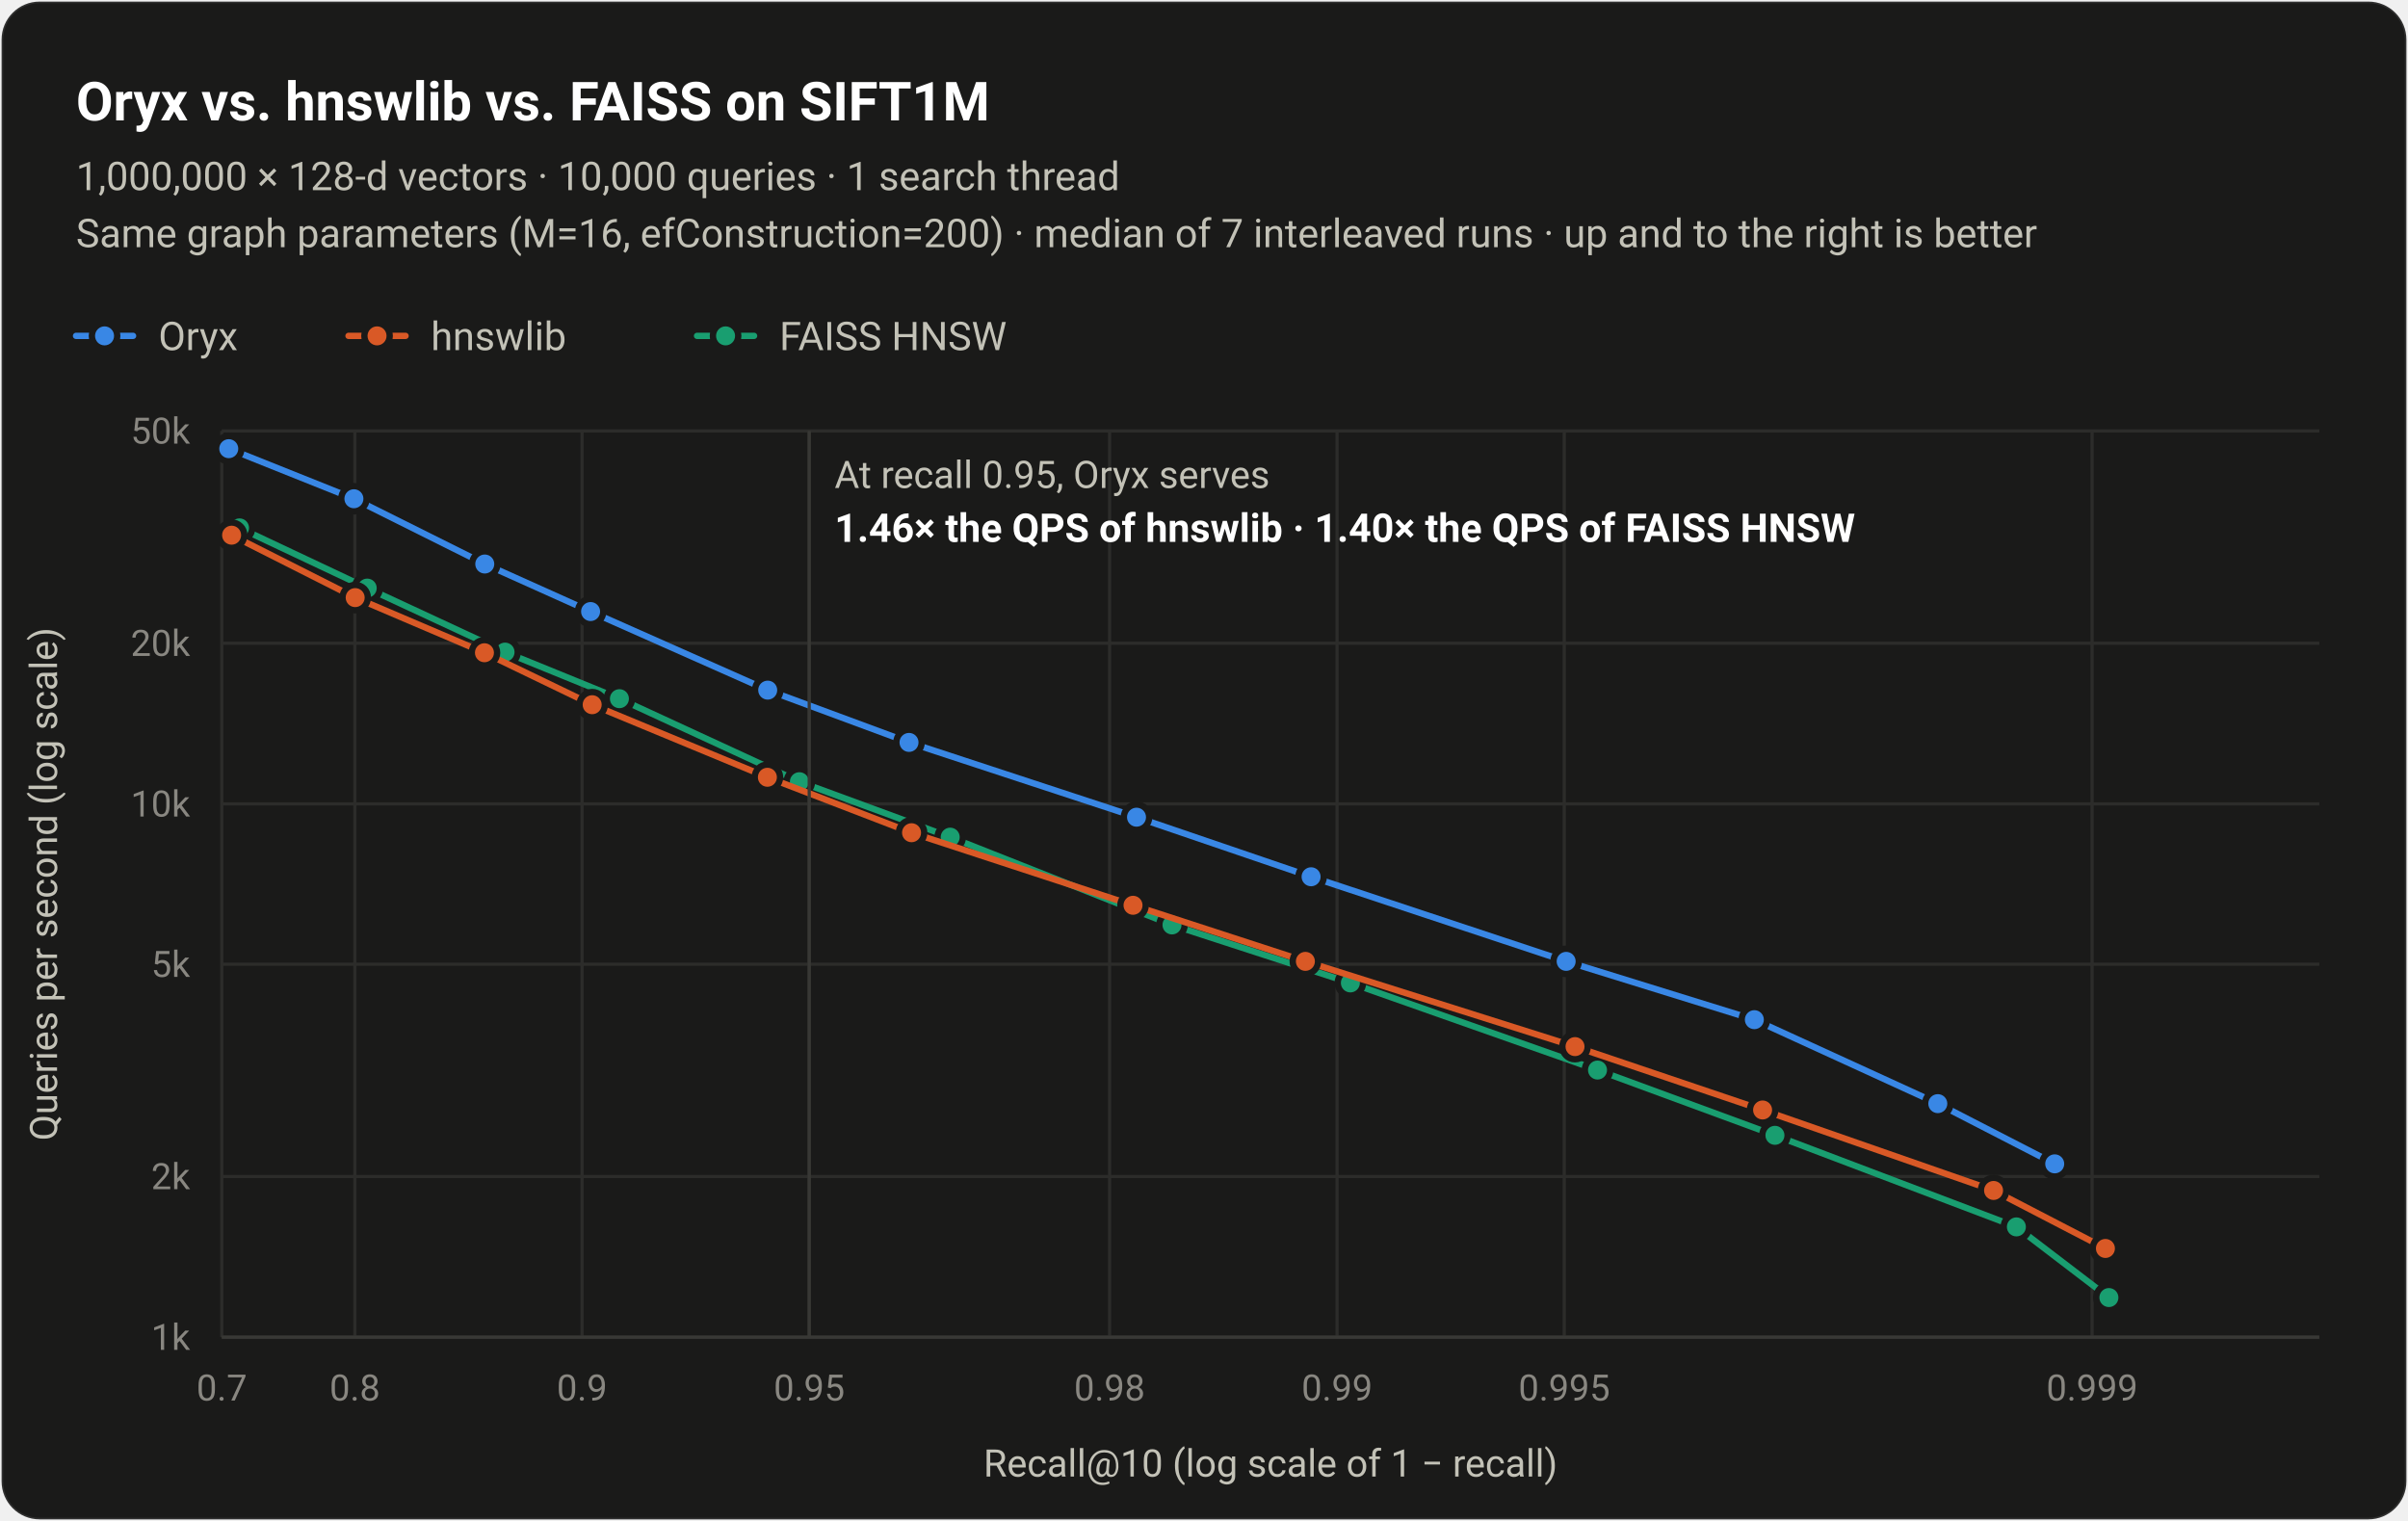
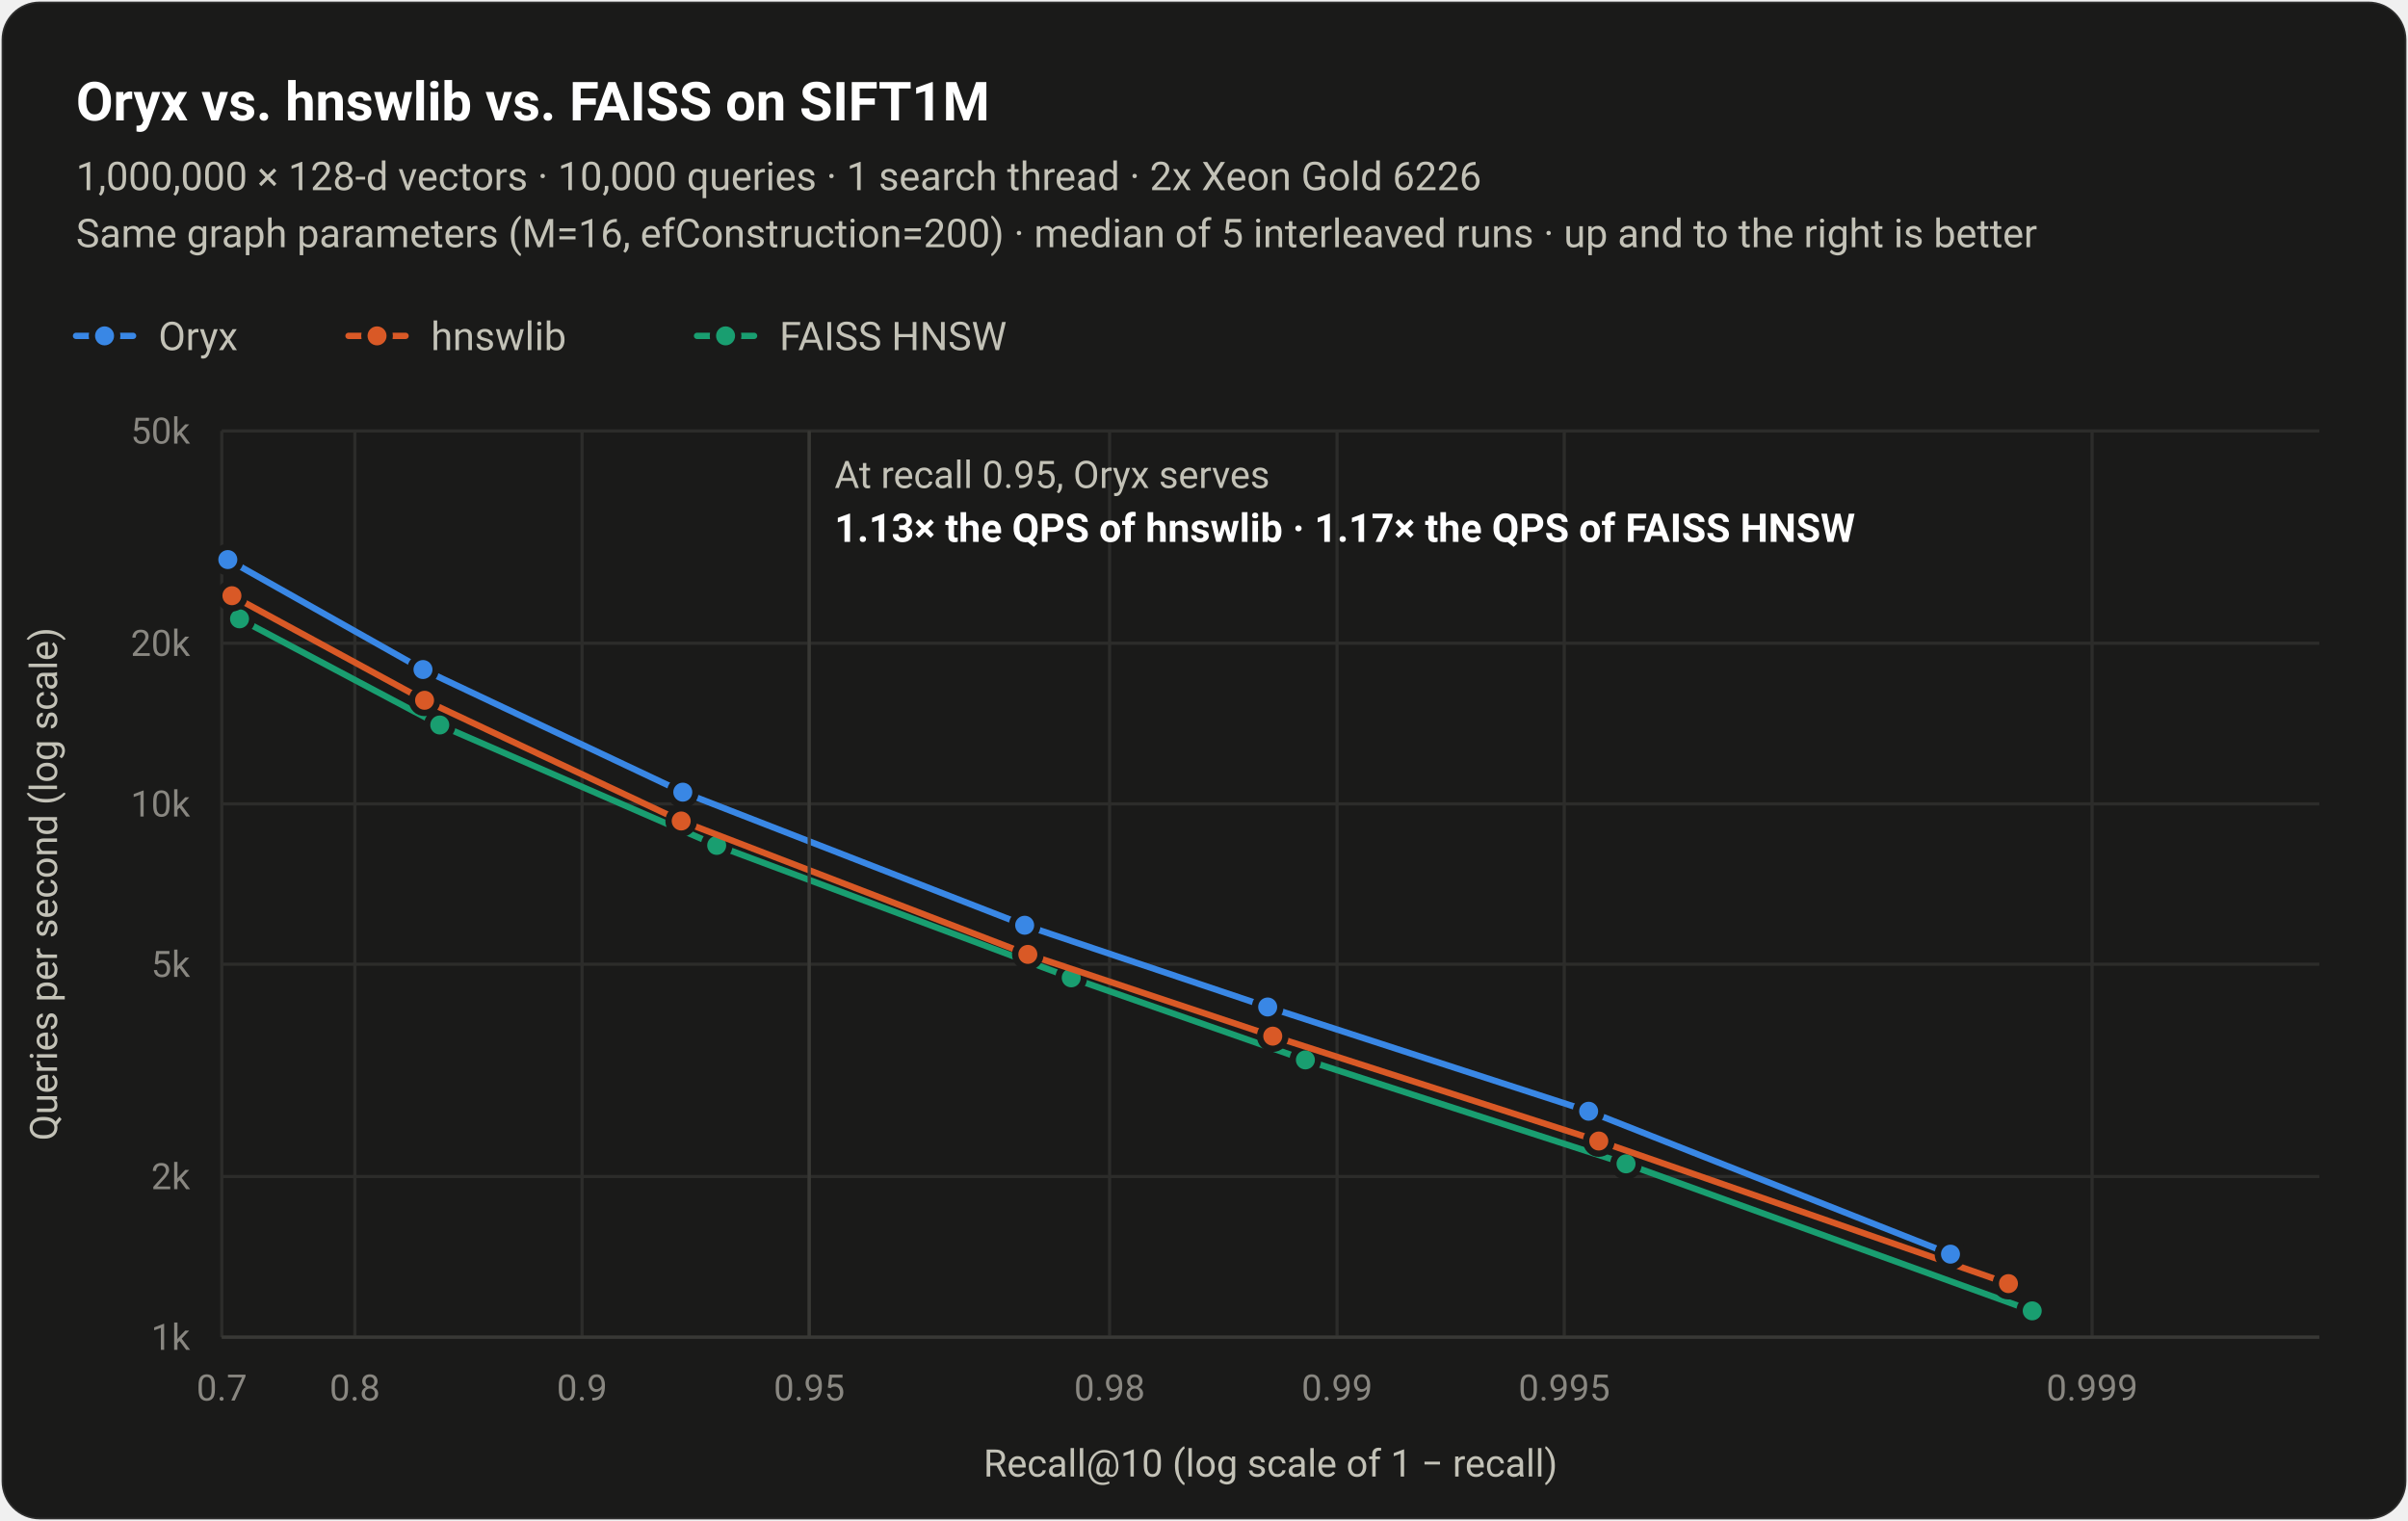
<svg xmlns="http://www.w3.org/2000/svg" width="760" height="480" viewBox="0 0 760 480" role="img" aria-labelledby="t d" font-family="system-ui, -apple-system, 'Segoe UI', Roboto, Helvetica, Arial, sans-serif">
  <rect x="0.5" y="0.5" width="759" height="479" rx="12" fill="#1a1a19" stroke="rgba(255,255,255,0.10)" />
  <text x="24.0" y="38.0" font-size="17" font-weight="600" fill="#ffffff" text-anchor="start">Oryx vs. hnswlib vs. FAISS on SIFT1M</text>
-   <text x="24.0" y="60.0" font-size="12.5" font-weight="400" fill="#c3c2b7" text-anchor="start">1,000,000 × 128-d vectors · 10,000 queries · 1 search thread</text>
-   <text x="24.0" y="78.0" font-size="12.5" font-weight="400" fill="#c3c2b7" text-anchor="start">Same graph parameters (M=16, efConstruction=200) · median of 7 interleaved runs · up and to the right is better</text>
+   <text x="24.0" y="60.0" font-size="12.5" font-weight="400" fill="#c3c2b7" text-anchor="start">1,000,000 × 128-d vectors · 10,000 queries · 1 search thread · 2x Xeon Gold 6226</text>
+   <text x="24.0" y="78.0" font-size="12.5" font-weight="400" fill="#c3c2b7" text-anchor="start">Same graph parameters (M=16, efConstruction=200) · median of 5 interleaved runs · up and to the right is better</text>
  <line x1="24" y1="106" x2="42" y2="106" stroke="#3987e5" stroke-width="2" stroke-linecap="round" />
  <circle cx="33" cy="106" r="4" fill="#3987e5" stroke="#1a1a19" stroke-width="2" />
  <text x="50.0" y="110.5" font-size="12.5" font-weight="400" fill="#c3c2b7" text-anchor="start">Oryx</text>
  <line x1="110" y1="106" x2="128" y2="106" stroke="#d95926" stroke-width="2" stroke-linecap="round" />
  <circle cx="119" cy="106" r="4" fill="#d95926" stroke="#1a1a19" stroke-width="2" />
  <text x="136.0" y="110.5" font-size="12.5" font-weight="400" fill="#c3c2b7" text-anchor="start">hnswlib</text>
  <line x1="220" y1="106" x2="238" y2="106" stroke="#199e70" stroke-width="2" stroke-linecap="round" />
  <circle cx="229" cy="106" r="4" fill="#199e70" stroke="#1a1a19" stroke-width="2" />
  <text x="246.0" y="110.5" font-size="12.5" font-weight="400" fill="#c3c2b7" text-anchor="start">FAISS HNSW</text>
  <line x1="70" y1="422.0" x2="732" y2="422.0" stroke="#2c2c2a" stroke-width="1" />
  <text x="60.0" y="426.0" font-size="11.5" font-weight="400" fill="#898781" text-anchor="end" style="font-variant-numeric: tabular-nums">1k</text>
  <line x1="70" y1="371.3" x2="732" y2="371.3" stroke="#2c2c2a" stroke-width="1" />
  <text x="60.0" y="375.3" font-size="11.5" font-weight="400" fill="#898781" text-anchor="end" style="font-variant-numeric: tabular-nums">2k</text>
  <line x1="70" y1="304.3" x2="732" y2="304.3" stroke="#2c2c2a" stroke-width="1" />
  <text x="60.0" y="308.3" font-size="11.5" font-weight="400" fill="#898781" text-anchor="end" style="font-variant-numeric: tabular-nums">5k</text>
  <line x1="70" y1="253.7" x2="732" y2="253.7" stroke="#2c2c2a" stroke-width="1" />
  <text x="60.0" y="257.7" font-size="11.5" font-weight="400" fill="#898781" text-anchor="end" style="font-variant-numeric: tabular-nums">10k</text>
  <line x1="70" y1="203.0" x2="732" y2="203.0" stroke="#2c2c2a" stroke-width="1" />
  <text x="60.0" y="207.0" font-size="11.5" font-weight="400" fill="#898781" text-anchor="end" style="font-variant-numeric: tabular-nums">20k</text>
  <line x1="70" y1="136.0" x2="732" y2="136.0" stroke="#2c2c2a" stroke-width="1" />
  <text x="60.0" y="140.0" font-size="11.5" font-weight="400" fill="#898781" text-anchor="end" style="font-variant-numeric: tabular-nums">50k</text>
  <line x1="70.0" y1="136" x2="70.0" y2="422" stroke="#2c2c2a" stroke-width="1" />
  <text x="70.0" y="442.0" font-size="11.5" font-weight="400" fill="#898781" text-anchor="middle" style="font-variant-numeric: tabular-nums">0.7</text>
  <line x1="112.0" y1="136" x2="112.0" y2="422" stroke="#2c2c2a" stroke-width="1" />
  <text x="112.0" y="442.0" font-size="11.5" font-weight="400" fill="#898781" text-anchor="middle" style="font-variant-numeric: tabular-nums">0.8</text>
  <line x1="183.7" y1="136" x2="183.7" y2="422" stroke="#2c2c2a" stroke-width="1" />
  <text x="183.7" y="442.0" font-size="11.5" font-weight="400" fill="#898781" text-anchor="middle" style="font-variant-numeric: tabular-nums">0.9</text>
  <line x1="255.4" y1="136" x2="255.4" y2="422" stroke="#2c2c2a" stroke-width="1" />
  <text x="255.4" y="442.0" font-size="11.5" font-weight="400" fill="#898781" text-anchor="middle" style="font-variant-numeric: tabular-nums">0.95</text>
  <line x1="350.2" y1="136" x2="350.2" y2="422" stroke="#2c2c2a" stroke-width="1" />
  <text x="350.2" y="442.0" font-size="11.5" font-weight="400" fill="#898781" text-anchor="middle" style="font-variant-numeric: tabular-nums">0.98</text>
  <line x1="422.0" y1="136" x2="422.0" y2="422" stroke="#2c2c2a" stroke-width="1" />
  <text x="422.0" y="442.0" font-size="11.5" font-weight="400" fill="#898781" text-anchor="middle" style="font-variant-numeric: tabular-nums">0.99</text>
  <line x1="493.7" y1="136" x2="493.7" y2="422" stroke="#2c2c2a" stroke-width="1" />
  <text x="493.7" y="442.0" font-size="11.5" font-weight="400" fill="#898781" text-anchor="middle" style="font-variant-numeric: tabular-nums">0.995</text>
  <line x1="660.3" y1="136" x2="660.3" y2="422" stroke="#2c2c2a" stroke-width="1" />
  <text x="660.3" y="442.0" font-size="11.5" font-weight="400" fill="#898781" text-anchor="middle" style="font-variant-numeric: tabular-nums">0.999</text>
  <line x1="70" y1="422" x2="732" y2="422" stroke="#383835" stroke-width="1" />
  <text x="401.0" y="466.0" font-size="12" font-weight="400" fill="#c3c2b7" text-anchor="middle">Recall@10 (log scale of 1 − recall)</text>
  <text x="18.0" y="279.0" font-size="12" font-weight="400" fill="#c3c2b7" text-anchor="middle" transform="rotate(-90 18 279.0)">Queries per second (log scale)</text>
-   <path d="M75.6,166.6 L115.9,185.6 L159.4,205.8 L195.5,220.5 L252.3,246.7 L299.9,264.2 L369.9,291.9 L426.2,310.2 L504.2,337.7 L560.2,358.3 L636.4,387.2 L665.6,409.5" fill="none" stroke="#199e70" stroke-width="2" stroke-linejoin="round" stroke-linecap="round" />
-   <circle cx="75.6" cy="166.6" r="4" fill="#199e70" stroke="#1a1a19" stroke-width="2" />
-   <circle cx="115.9" cy="185.6" r="4" fill="#199e70" stroke="#1a1a19" stroke-width="2" />
-   <circle cx="159.4" cy="205.8" r="4" fill="#199e70" stroke="#1a1a19" stroke-width="2" />
-   <circle cx="195.5" cy="220.5" r="4" fill="#199e70" stroke="#1a1a19" stroke-width="2" />
-   <circle cx="252.3" cy="246.7" r="4" fill="#199e70" stroke="#1a1a19" stroke-width="2" />
-   <circle cx="299.9" cy="264.2" r="4" fill="#199e70" stroke="#1a1a19" stroke-width="2" />
-   <circle cx="369.9" cy="291.9" r="4" fill="#199e70" stroke="#1a1a19" stroke-width="2" />
-   <circle cx="426.2" cy="310.2" r="4" fill="#199e70" stroke="#1a1a19" stroke-width="2" />
-   <circle cx="504.2" cy="337.7" r="4" fill="#199e70" stroke="#1a1a19" stroke-width="2" />
-   <circle cx="560.2" cy="358.3" r="4" fill="#199e70" stroke="#1a1a19" stroke-width="2" />
-   <circle cx="636.4" cy="387.2" r="4" fill="#199e70" stroke="#1a1a19" stroke-width="2" />
-   <circle cx="665.6" cy="409.5" r="4" fill="#199e70" stroke="#1a1a19" stroke-width="2" />
-   <path d="M73.1,168.9 L112.1,188.6 L152.9,206.0 L186.9,222.4 L242.2,245.3 L287.7,262.8 L357.6,285.7 L412.0,303.4 L497.1,330.3 L556.3,350.3 L629.2,375.7 L664.5,394.0" fill="none" stroke="#d95926" stroke-width="2" stroke-linejoin="round" stroke-linecap="round" />
-   <circle cx="73.1" cy="168.9" r="4" fill="#d95926" stroke="#1a1a19" stroke-width="2" />
-   <circle cx="112.1" cy="188.6" r="4" fill="#d95926" stroke="#1a1a19" stroke-width="2" />
-   <circle cx="152.9" cy="206.0" r="4" fill="#d95926" stroke="#1a1a19" stroke-width="2" />
-   <circle cx="186.9" cy="222.4" r="4" fill="#d95926" stroke="#1a1a19" stroke-width="2" />
-   <circle cx="242.2" cy="245.3" r="4" fill="#d95926" stroke="#1a1a19" stroke-width="2" />
-   <circle cx="287.7" cy="262.8" r="4" fill="#d95926" stroke="#1a1a19" stroke-width="2" />
-   <circle cx="357.6" cy="285.7" r="4" fill="#d95926" stroke="#1a1a19" stroke-width="2" />
-   <circle cx="412.0" cy="303.4" r="4" fill="#d95926" stroke="#1a1a19" stroke-width="2" />
-   <circle cx="497.1" cy="330.3" r="4" fill="#d95926" stroke="#1a1a19" stroke-width="2" />
-   <circle cx="556.3" cy="350.3" r="4" fill="#d95926" stroke="#1a1a19" stroke-width="2" />
-   <circle cx="629.2" cy="375.7" r="4" fill="#d95926" stroke="#1a1a19" stroke-width="2" />
-   <circle cx="664.5" cy="394.0" r="4" fill="#d95926" stroke="#1a1a19" stroke-width="2" />
-   <path d="M72.2,141.6 L111.7,157.4 L153.0,178.0 L186.4,193.0 L242.3,217.8 L286.9,234.3 L358.7,257.9 L413.8,276.7 L494.3,303.4 L553.7,321.8 L611.6,348.3 L648.5,367.3" fill="none" stroke="#3987e5" stroke-width="2" stroke-linejoin="round" stroke-linecap="round" />
-   <circle cx="72.2" cy="141.6" r="4" fill="#3987e5" stroke="#1a1a19" stroke-width="2" />
-   <circle cx="111.7" cy="157.4" r="4" fill="#3987e5" stroke="#1a1a19" stroke-width="2" />
-   <circle cx="153.0" cy="178.0" r="4" fill="#3987e5" stroke="#1a1a19" stroke-width="2" />
-   <circle cx="186.4" cy="193.0" r="4" fill="#3987e5" stroke="#1a1a19" stroke-width="2" />
-   <circle cx="242.3" cy="217.8" r="4" fill="#3987e5" stroke="#1a1a19" stroke-width="2" />
-   <circle cx="286.9" cy="234.3" r="4" fill="#3987e5" stroke="#1a1a19" stroke-width="2" />
-   <circle cx="358.7" cy="257.9" r="4" fill="#3987e5" stroke="#1a1a19" stroke-width="2" />
-   <circle cx="413.8" cy="276.7" r="4" fill="#3987e5" stroke="#1a1a19" stroke-width="2" />
-   <circle cx="494.3" cy="303.4" r="4" fill="#3987e5" stroke="#1a1a19" stroke-width="2" />
-   <circle cx="553.7" cy="321.8" r="4" fill="#3987e5" stroke="#1a1a19" stroke-width="2" />
-   <circle cx="611.6" cy="348.3" r="4" fill="#3987e5" stroke="#1a1a19" stroke-width="2" />
-   <circle cx="648.5" cy="367.3" r="4" fill="#3987e5" stroke="#1a1a19" stroke-width="2" />
+   <path d="M75.6,195.3 L138.8,228.8 L226.2,266.8 L338.1,308.6 L412.0,334.5 L513.2,367.3 L641.4,413.7" fill="none" stroke="#199e70" stroke-width="2" stroke-linejoin="round" stroke-linecap="round" />
+   <circle cx="75.6" cy="195.3" r="4" fill="#199e70" stroke="#1a1a19" stroke-width="2" />
+   <circle cx="138.8" cy="228.8" r="4" fill="#199e70" stroke="#1a1a19" stroke-width="2" />
+   <circle cx="226.2" cy="266.8" r="4" fill="#199e70" stroke="#1a1a19" stroke-width="2" />
+   <circle cx="338.1" cy="308.6" r="4" fill="#199e70" stroke="#1a1a19" stroke-width="2" />
+   <circle cx="412.0" cy="334.5" r="4" fill="#199e70" stroke="#1a1a19" stroke-width="2" />
+   <circle cx="513.2" cy="367.3" r="4" fill="#199e70" stroke="#1a1a19" stroke-width="2" />
+   <circle cx="641.4" cy="413.7" r="4" fill="#199e70" stroke="#1a1a19" stroke-width="2" />
+   <path d="M73.2,188.0 L134.0,221.0 L215.0,259.1 L324.4,301.2 L401.7,327.0 L504.6,360.1 L633.9,405.1" fill="none" stroke="#d95926" stroke-width="2" stroke-linejoin="round" stroke-linecap="round" />
+   <circle cx="73.2" cy="188.0" r="4" fill="#d95926" stroke="#1a1a19" stroke-width="2" />
+   <circle cx="134.0" cy="221.0" r="4" fill="#d95926" stroke="#1a1a19" stroke-width="2" />
+   <circle cx="215.0" cy="259.1" r="4" fill="#d95926" stroke="#1a1a19" stroke-width="2" />
+   <circle cx="324.4" cy="301.2" r="4" fill="#d95926" stroke="#1a1a19" stroke-width="2" />
+   <circle cx="401.7" cy="327.0" r="4" fill="#d95926" stroke="#1a1a19" stroke-width="2" />
+   <circle cx="504.6" cy="360.1" r="4" fill="#d95926" stroke="#1a1a19" stroke-width="2" />
+   <circle cx="633.9" cy="405.1" r="4" fill="#d95926" stroke="#1a1a19" stroke-width="2" />
+   <path d="M71.9,176.6 L133.5,211.3 L215.5,250.0 L323.4,292.0 L400.1,317.8 L501.4,350.7 L615.6,395.8" fill="none" stroke="#3987e5" stroke-width="2" stroke-linejoin="round" stroke-linecap="round" />
+   <circle cx="71.9" cy="176.6" r="4" fill="#3987e5" stroke="#1a1a19" stroke-width="2" />
+   <circle cx="133.5" cy="211.3" r="4" fill="#3987e5" stroke="#1a1a19" stroke-width="2" />
+   <circle cx="215.5" cy="250.0" r="4" fill="#3987e5" stroke="#1a1a19" stroke-width="2" />
+   <circle cx="323.4" cy="292.0" r="4" fill="#3987e5" stroke="#1a1a19" stroke-width="2" />
+   <circle cx="400.1" cy="317.8" r="4" fill="#3987e5" stroke="#1a1a19" stroke-width="2" />
+   <circle cx="501.4" cy="350.7" r="4" fill="#3987e5" stroke="#1a1a19" stroke-width="2" />
+   <circle cx="615.6" cy="395.8" r="4" fill="#3987e5" stroke="#1a1a19" stroke-width="2" />
  <line x1="255.4" y1="136" x2="255.4" y2="422" stroke="#383835" stroke-width="1" />
  <text x="263.4" y="154.0" font-size="12" font-weight="400" fill="#c3c2b7" text-anchor="start">At recall 0.95, Oryx serves</text>
-   <text x="263.4" y="171.0" font-size="12.5" font-weight="600" fill="#ffffff" text-anchor="start">1.46× the QPS of hnswlib · 1.40× the QPS of FAISS HNSW</text>
+   <text x="263.4" y="171.0" font-size="12.5" font-weight="600" fill="#ffffff" text-anchor="start">1.13× the QPS of hnswlib · 1.17× the QPS of FAISS HNSW</text>
</svg>
